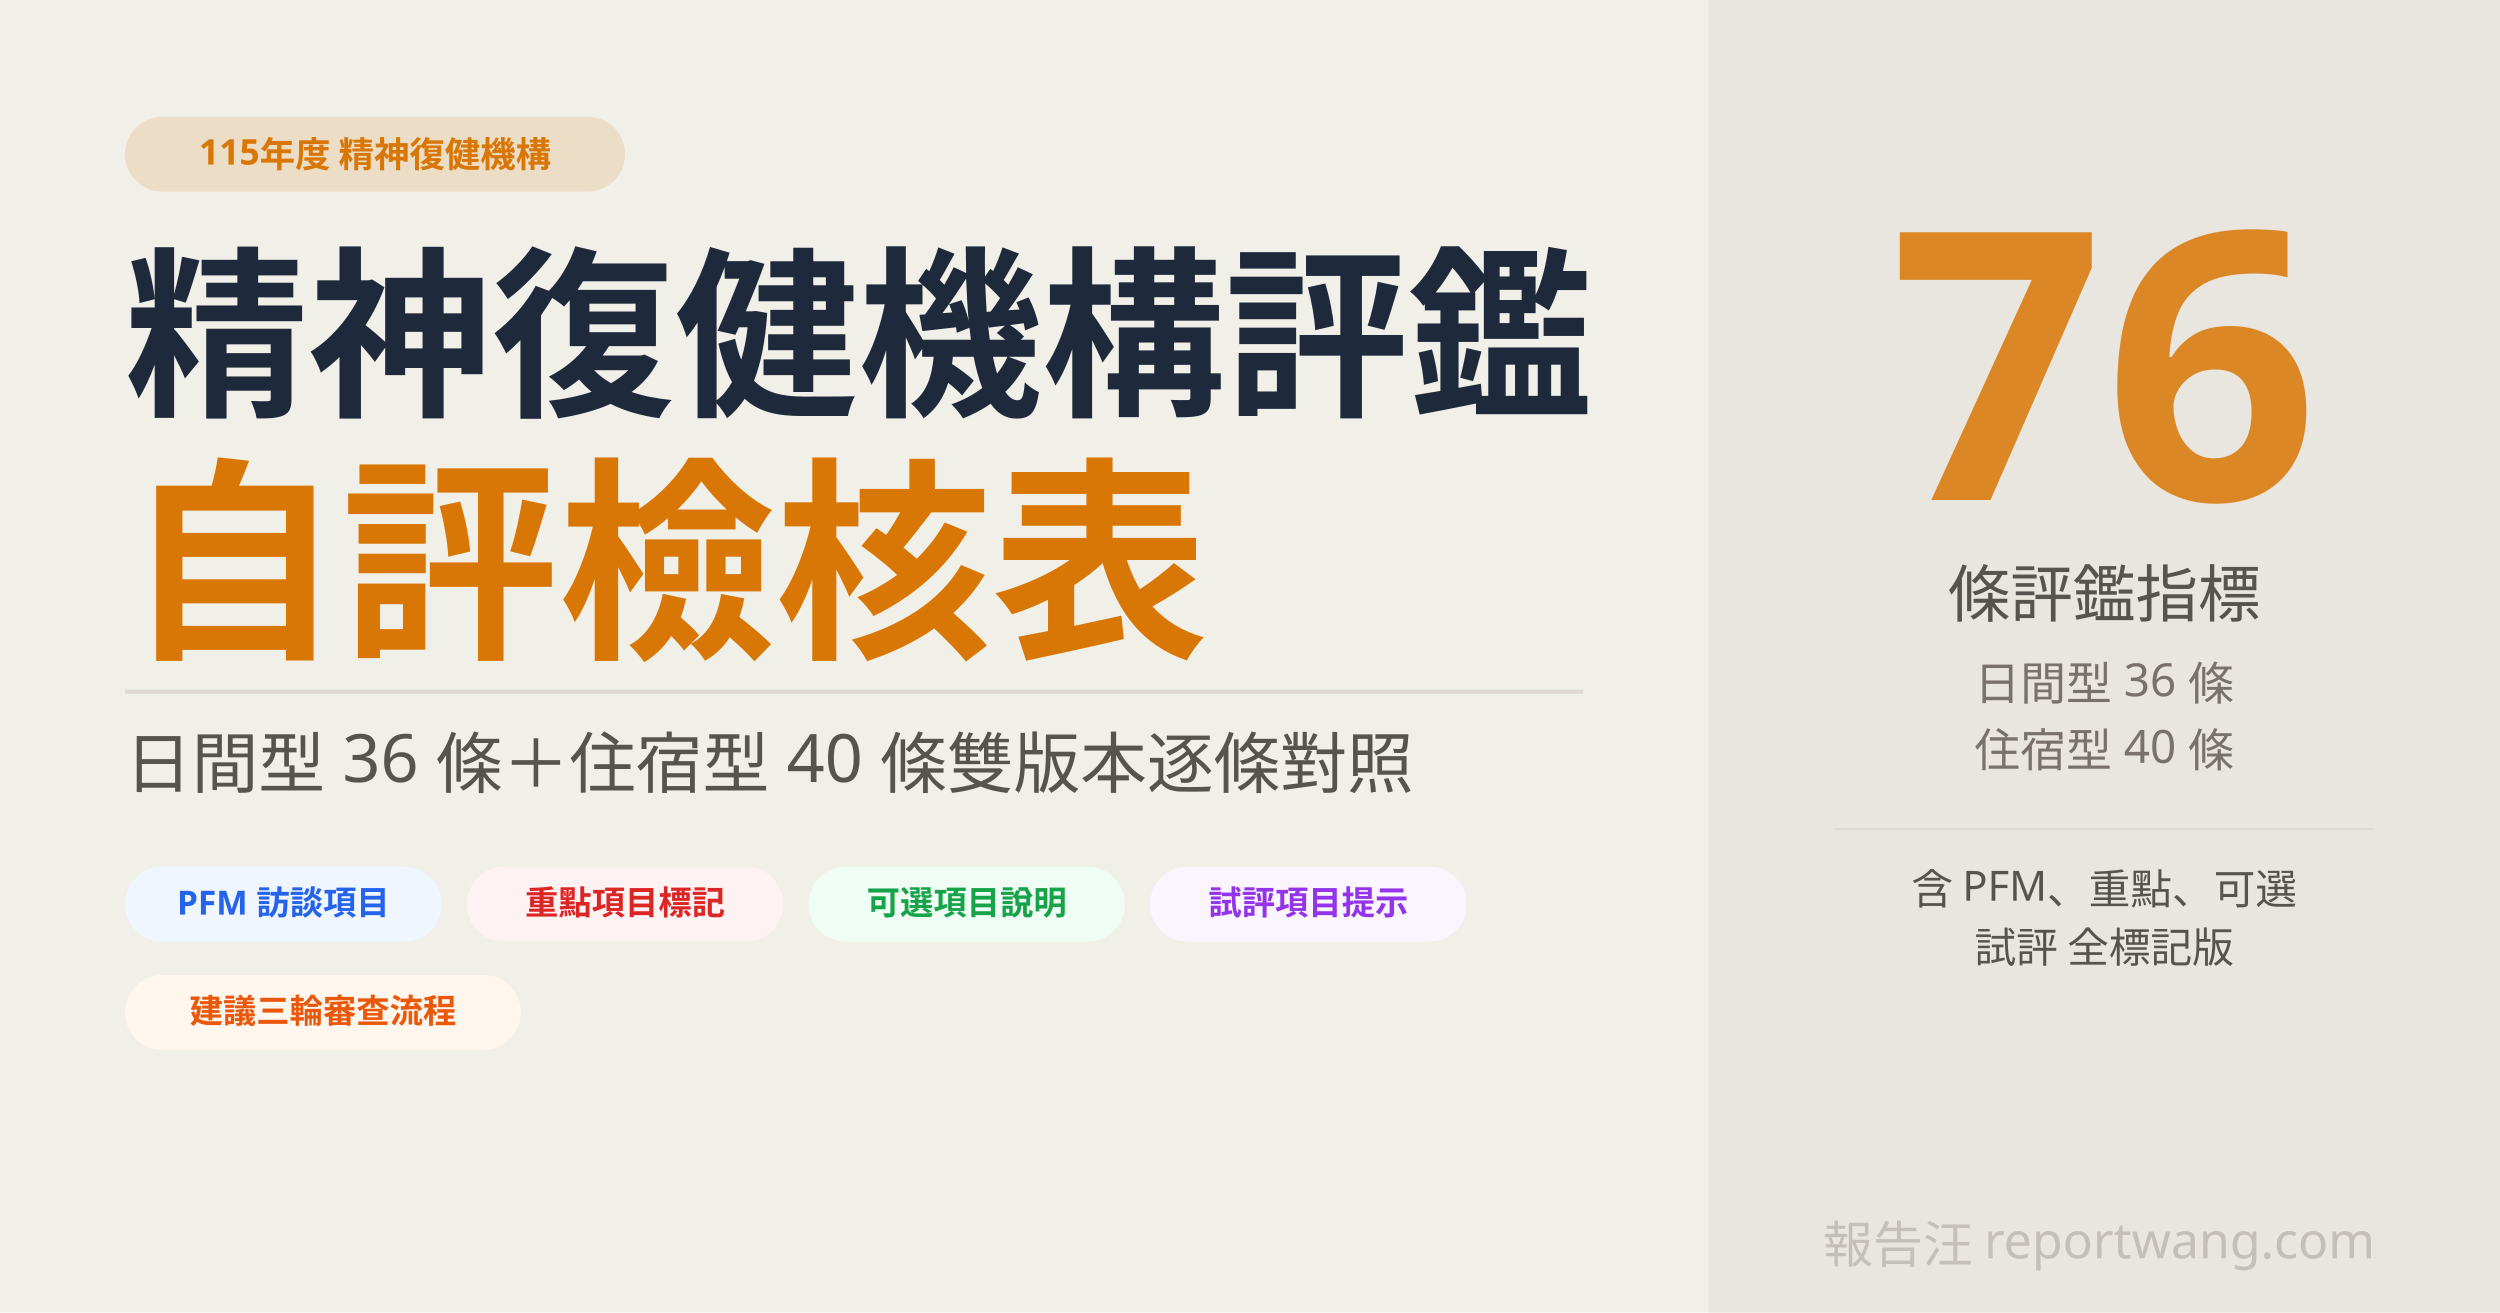
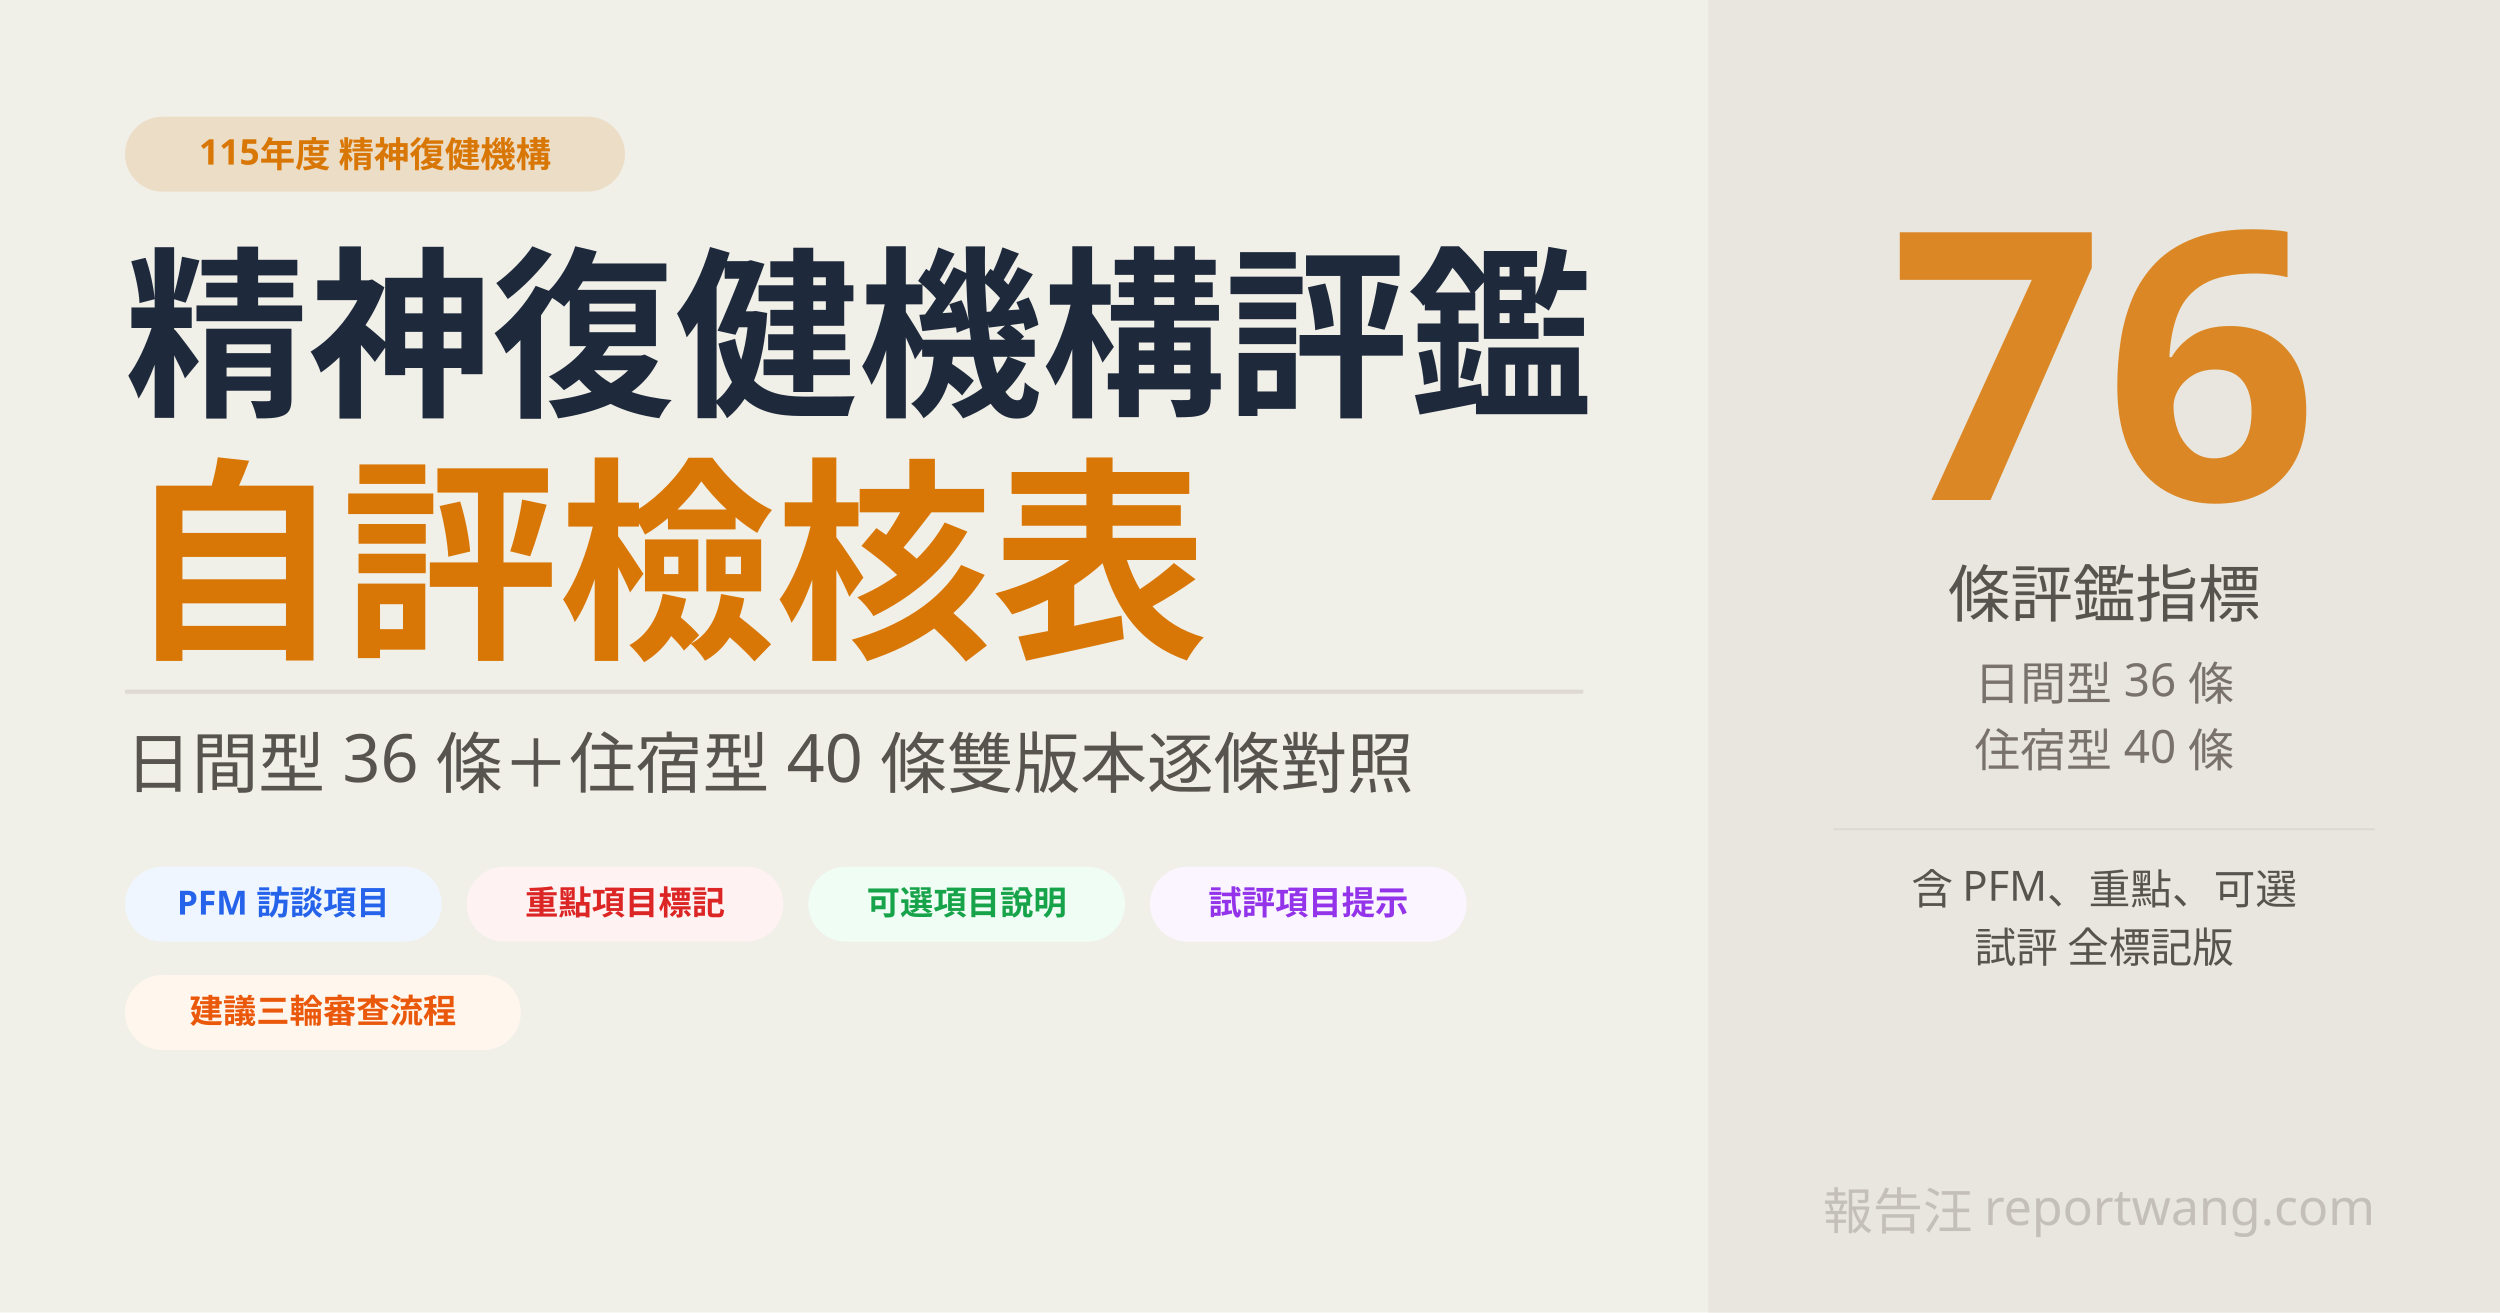
<svg xmlns="http://www.w3.org/2000/svg" width="1200" height="630" viewBox="0 0 1200 630" font-family="'Noto Sans TC', sans-serif">
  <rect width="1200" height="630" fill="#f0efe8" />
  <rect x="820" y="0" width="380" height="630" fill="#e8e6de" />
  <text x="1010" y="240" text-anchor="middle" font-size="180" fill="#d97706" opacity="0.85" font-weight="900">76</text>
  <text x="1010" y="296" text-anchor="middle" font-size="30" fill="#57534e">條評鑑指標</text>
  <text x="1010" y="336" text-anchor="middle" font-size="22" fill="#78716c">日間型 36 條</text>
  <text x="1010" y="368" text-anchor="middle" font-size="22" fill="#78716c">住宿型 40 條</text>
  <line x1="880" y1="398" x2="1140" y2="398" stroke="#dedad3" stroke-width="1" />
  <text x="1010" y="434" text-anchor="middle" font-size="20" fill="#57534e">含 PFM、重點、可選</text>
  <text x="1010" y="462" text-anchor="middle" font-size="20" fill="#57534e">試評 全標記版</text>
  <rect x="60" y="56" width="240" height="36" rx="18" fill="#d97706" opacity="0.15" />
  <text x="180" y="79" text-anchor="middle" font-size="17" fill="#d97706" font-weight="600">115年度 精神復健機構</text>
  <text x="60" y="193" font-size="88" fill="#1e293b" font-weight="900">精神復健機構評鑑</text>
  <text x="60" y="308" font-size="104" fill="#d97706" font-weight="900">自評檢核表</text>
  <line x1="60" y1="332" x2="760" y2="332" stroke="#dedad3" stroke-width="2" />
  <text x="60" y="378" font-size="32" fill="#57534e">日間型 36 條＋住宿型 40 條雙版本逐條對照</text>
  <rect x="60" y="416" width="152" height="36" rx="18" fill="#eff6ff" />
  <text x="136" y="439" text-anchor="middle" font-size="16" fill="#2563eb" font-weight="600">PFM 訪談項目</text>
  <rect x="224" y="416" width="152" height="36" rx="18" fill="#fef2f2" />
  <text x="300" y="439" text-anchor="middle" font-size="16" fill="#dc2626" font-weight="600">重點項目標記</text>
  <rect x="388" y="416" width="152" height="36" rx="18" fill="#f0fdf4" />
  <text x="464" y="439" text-anchor="middle" font-size="16" fill="#16a34a" font-weight="600">可選項目說明</text>
  <rect x="552" y="416" width="152" height="36" rx="18" fill="#faf5ff" />
  <text x="628" y="439" text-anchor="middle" font-size="16" fill="#9333ea" font-weight="600">試評項目提示</text>
  <rect x="60" y="468" width="190" height="36" rx="18" fill="#fff7ed" />
  <text x="155" y="491" text-anchor="middle" font-size="16" fill="#ea580c" font-weight="600">建議三輪審查流程</text>
-   <text x="1140" y="606" font-size="24" fill="#c4bfb8" text-anchor="end" font-weight="400">報告汪 reportwang.com</text>
+   <text x="1140" y="590" font-size="24" fill="#c4bfb8" text-anchor="end" font-weight="400">報告汪 reportwang.com</text>
</svg>
